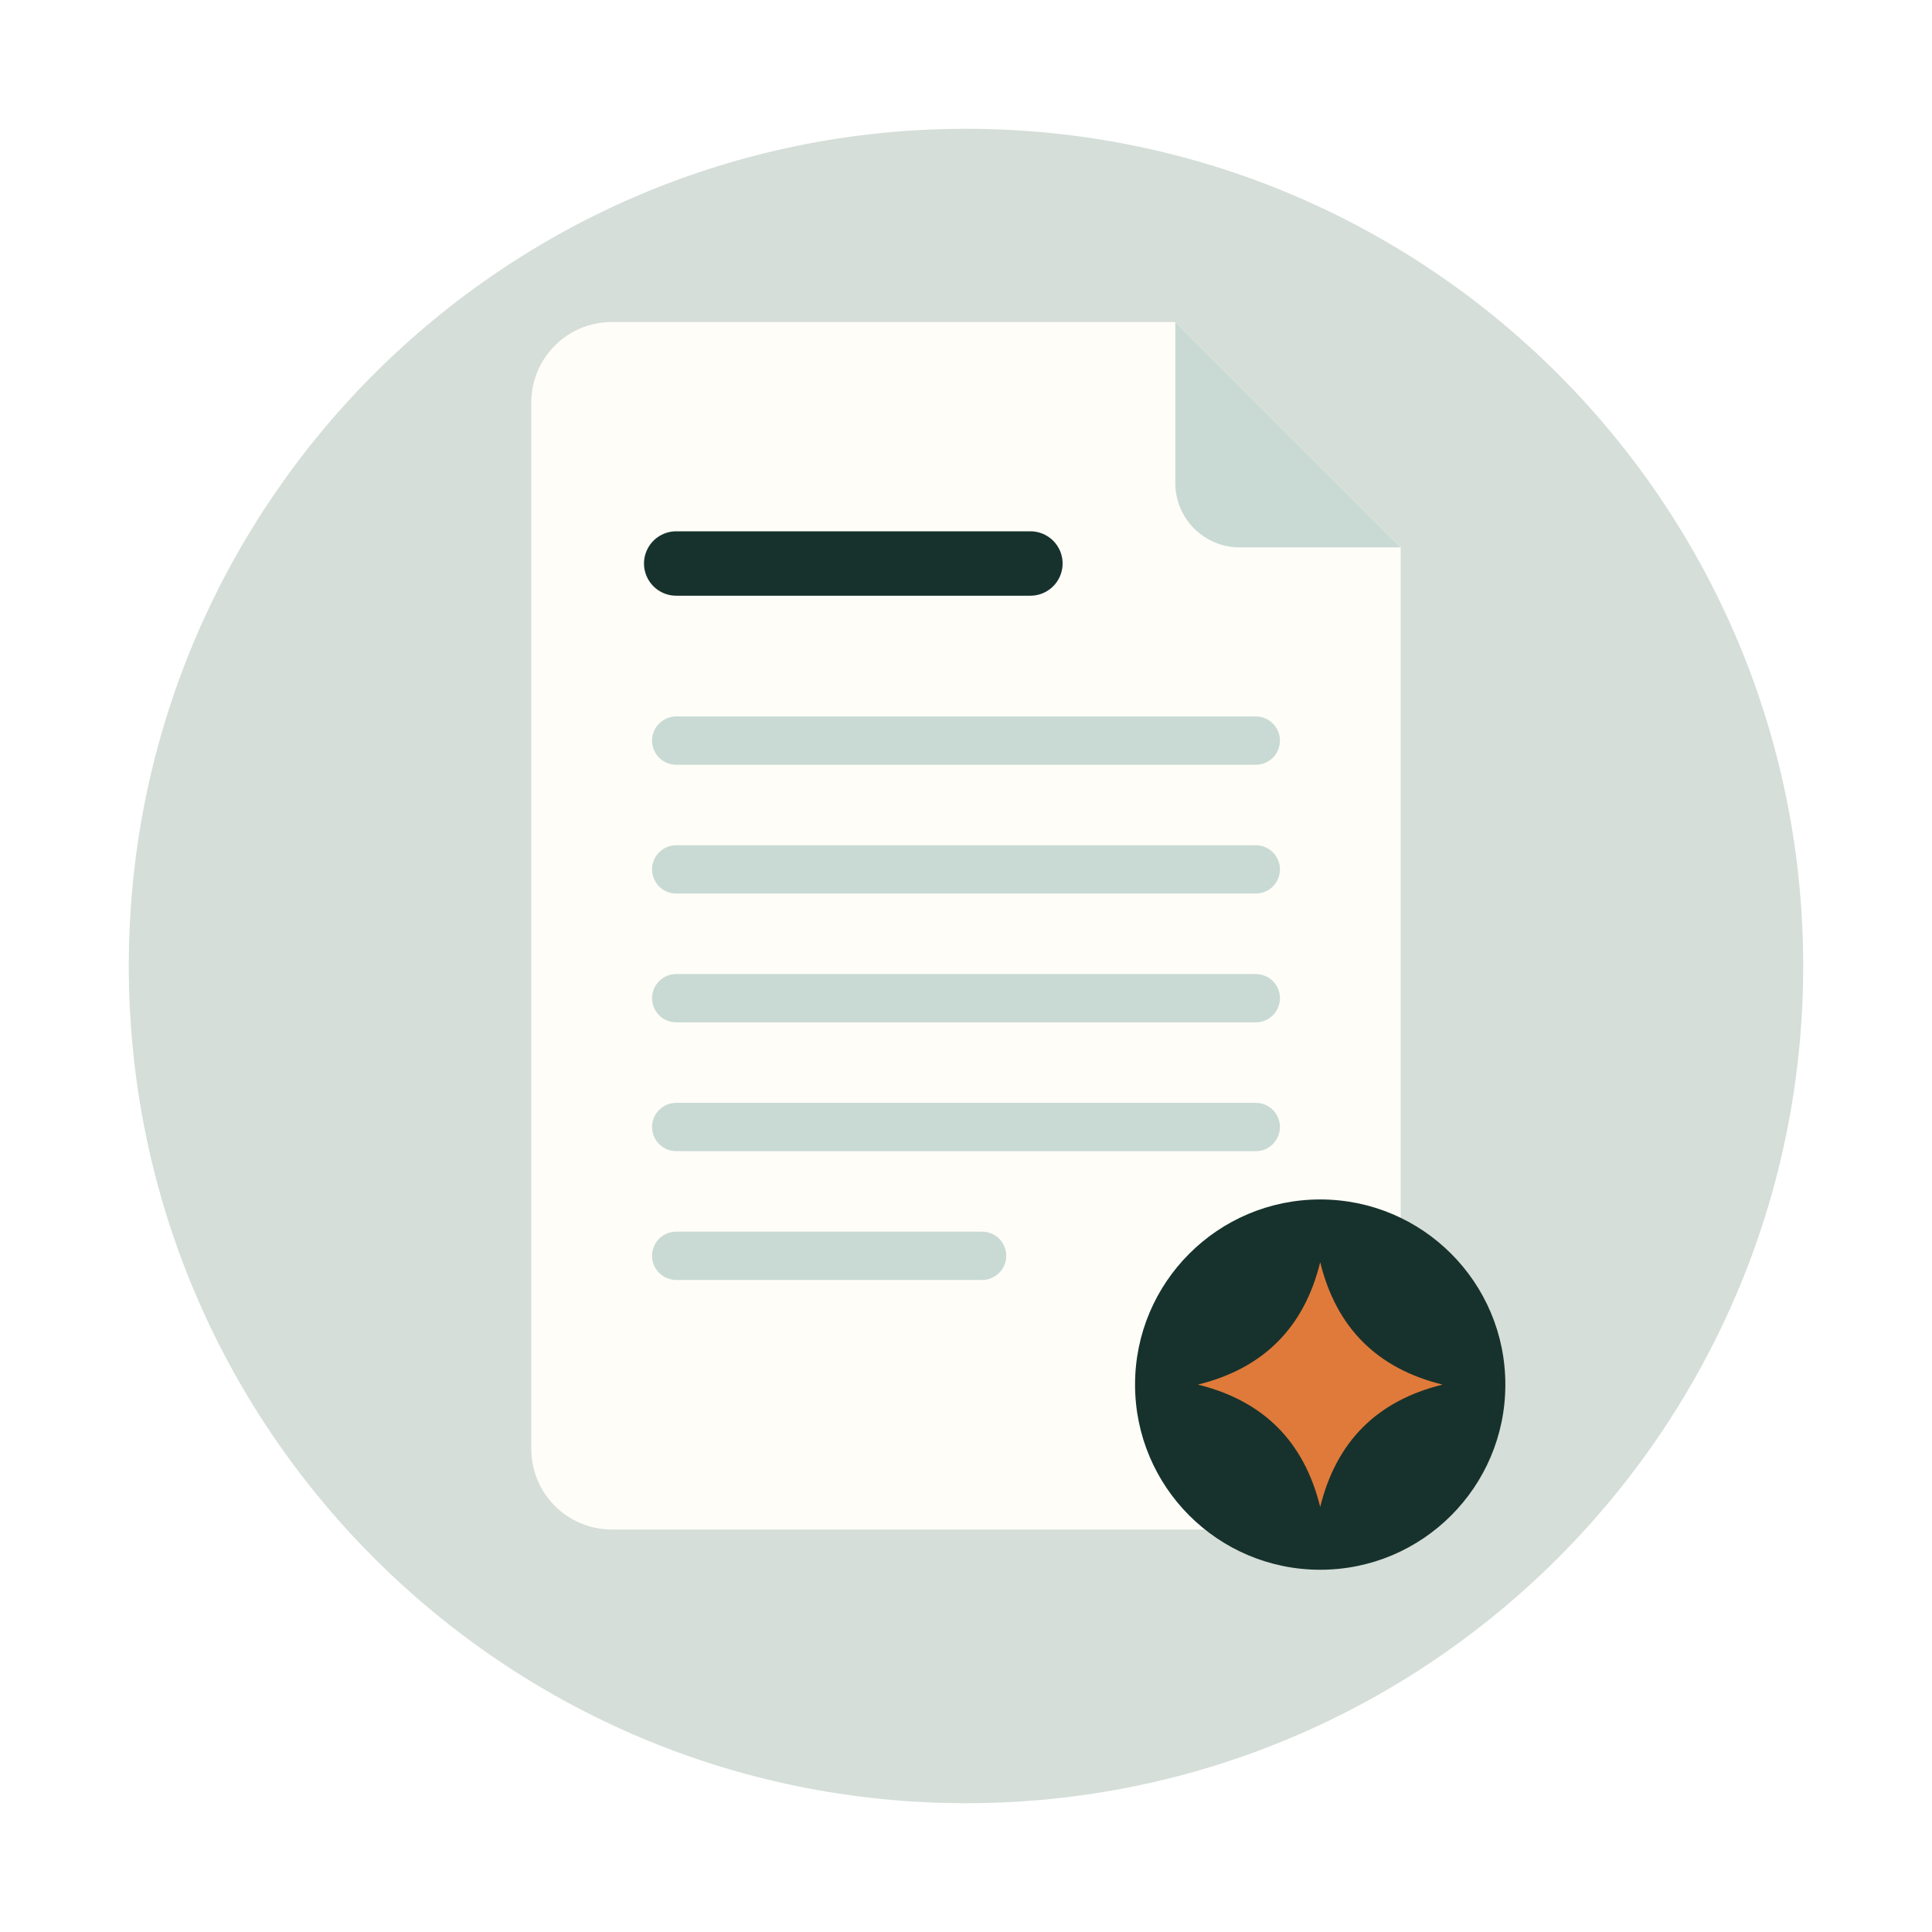
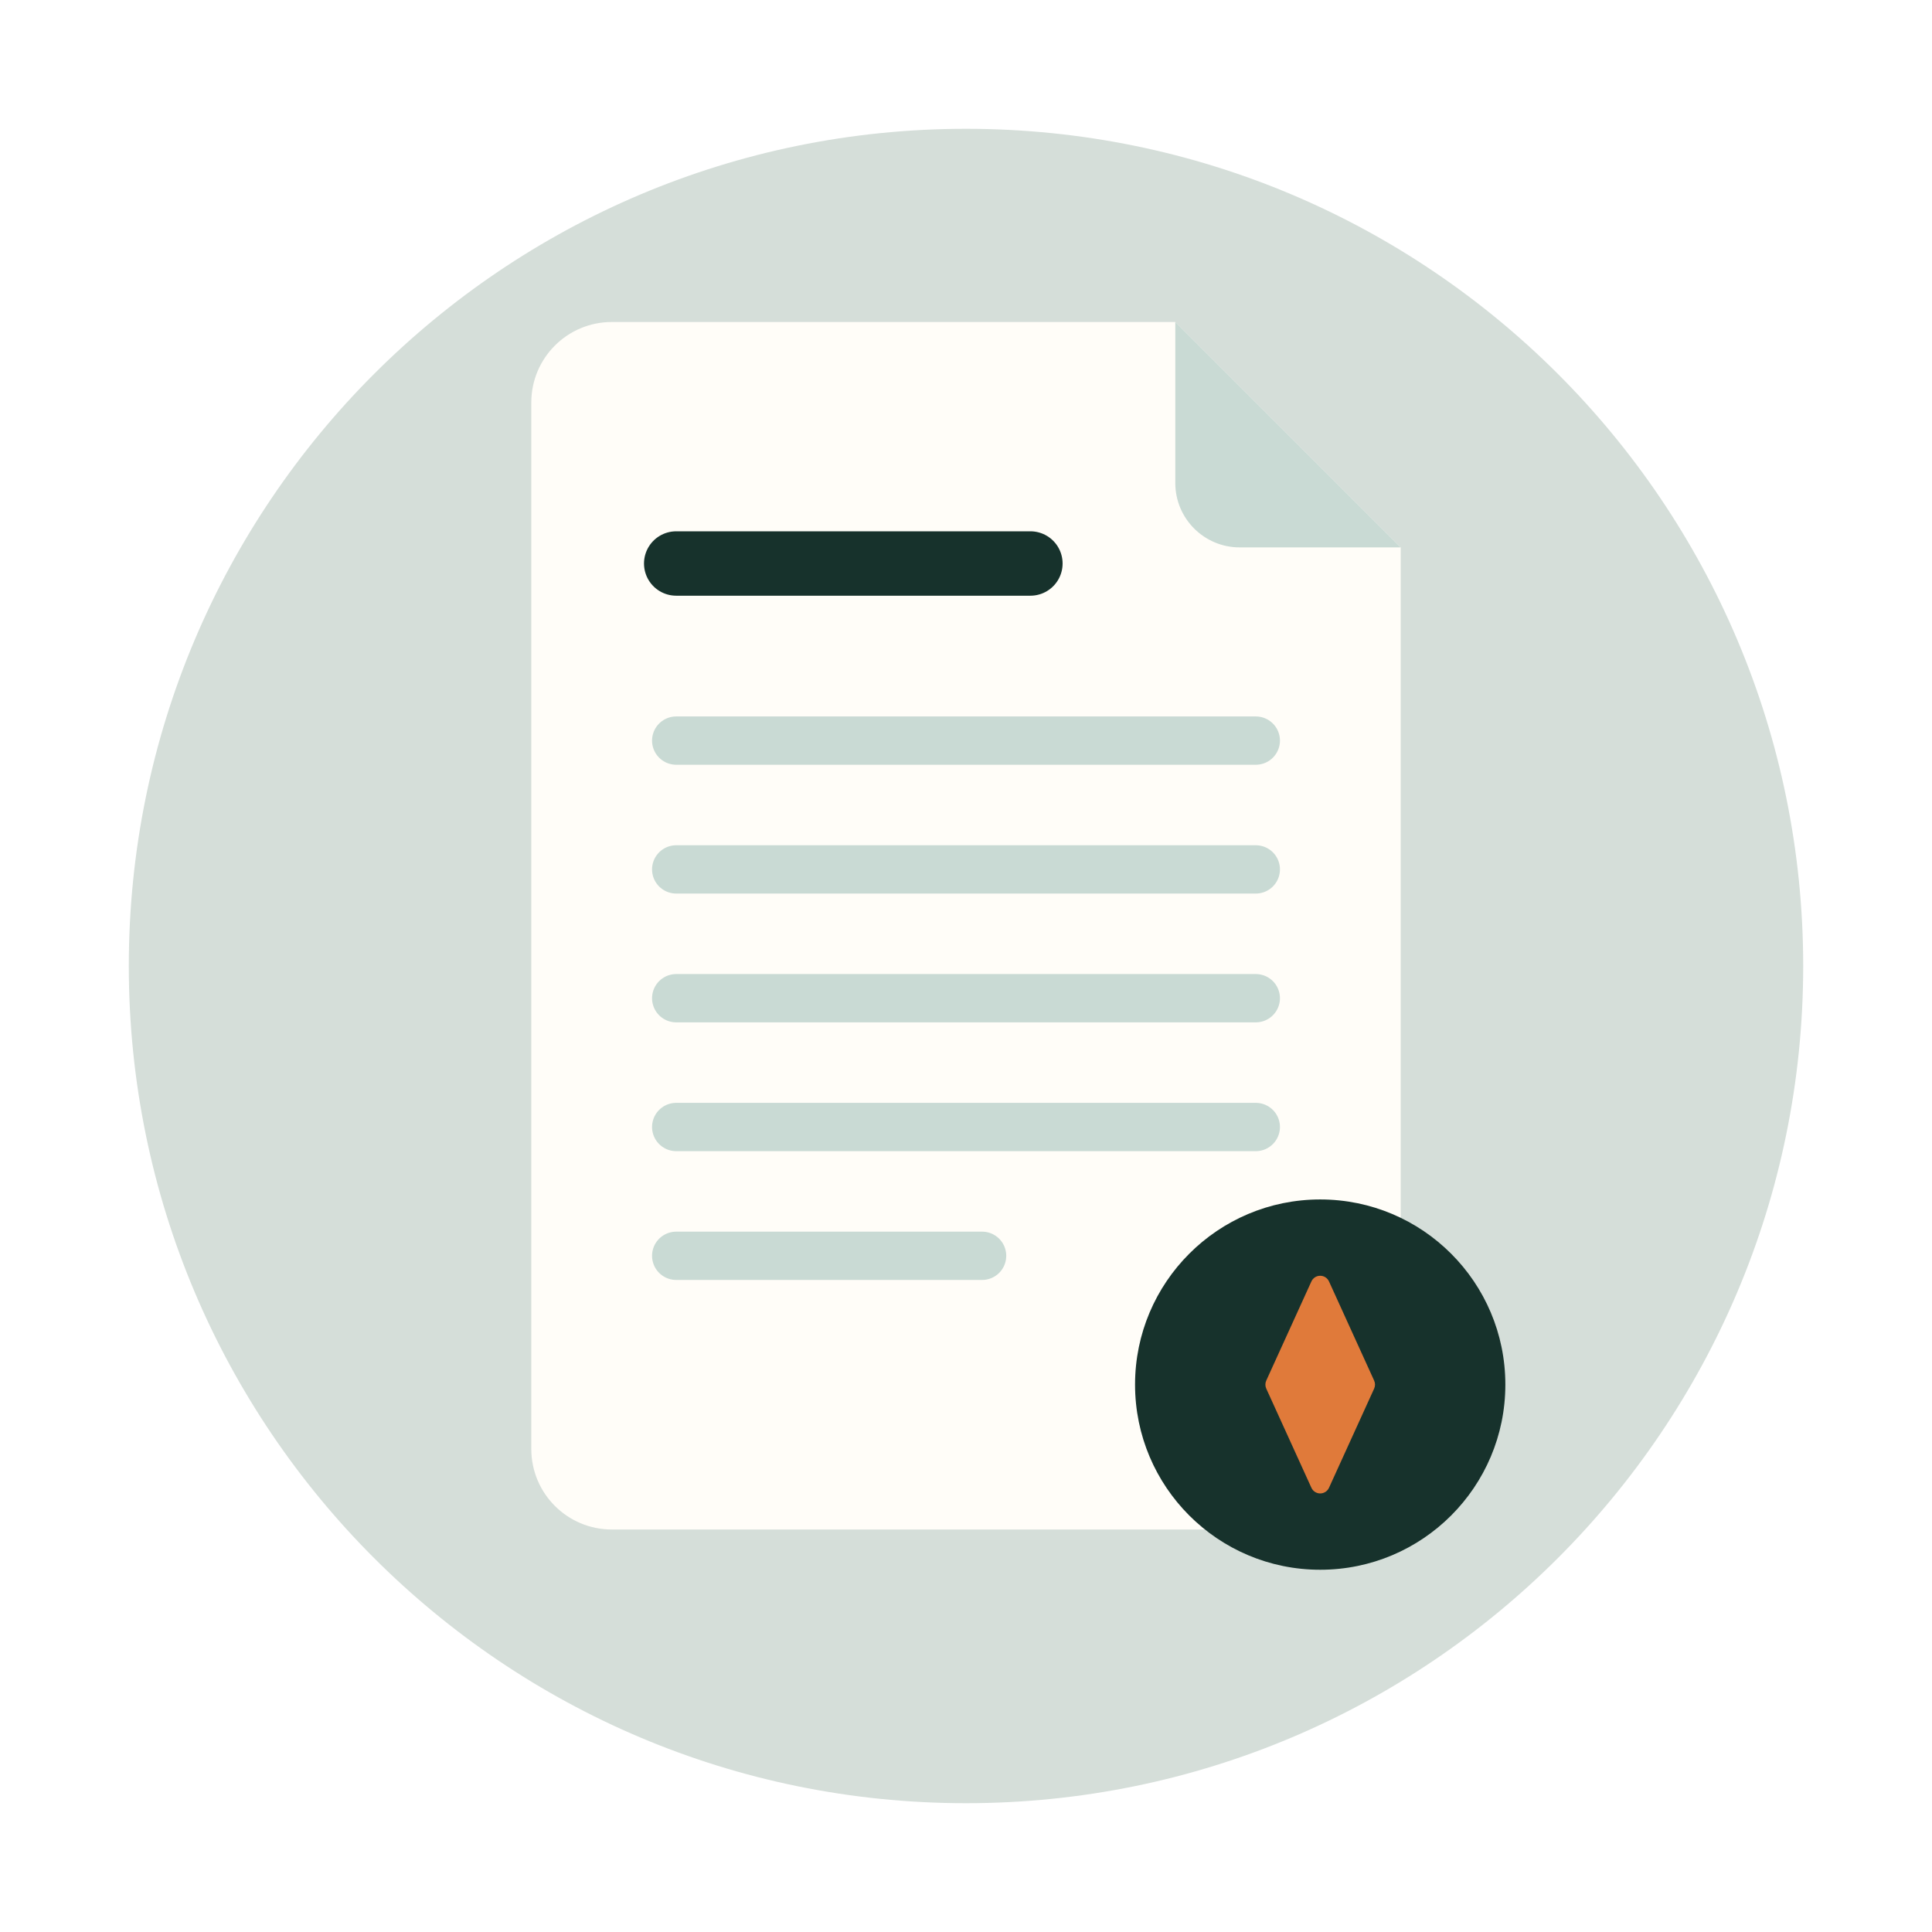
<svg xmlns="http://www.w3.org/2000/svg" viewBox="0 0 240 240" width="240" height="240">
  <circle cx="120" cy="120" r="104" fill="#D5DED9" />
  <path d="M76 40H146L174 68V180A10 10 0 0 1 164 190H76A10 10 0 0 1 66 180V50A10 10 0 0 1 76 40Z" fill="#FFFDF8" />
  <path d="M146 40V60A8 8 0 0 0 154 68H174Z" fill="#C9DAD4" />
  <path d="M84 70L128 70" fill="none" stroke="#17322C" stroke-width="8" stroke-linecap="round" stroke-linejoin="round" />
  <path d="M84 92L156 92" fill="none" stroke="#C9DAD4" stroke-width="6" stroke-linecap="round" stroke-linejoin="round" />
  <path d="M84 108L156 108" fill="none" stroke="#C9DAD4" stroke-width="6" stroke-linecap="round" stroke-linejoin="round" />
  <path d="M84 124L156 124" fill="none" stroke="#C9DAD4" stroke-width="6" stroke-linecap="round" stroke-linejoin="round" />
  <path d="M84 140L156 140" fill="none" stroke="#C9DAD4" stroke-width="6" stroke-linecap="round" stroke-linejoin="round" />
  <path d="M84 156L122 156" fill="none" stroke="#C9DAD4" stroke-width="6" stroke-linecap="round" stroke-linejoin="round" />
  <circle cx="164" cy="172" r="23" fill="#17322C" />
-   <path fill="#E07A3A" d="M164 156.8Q167 169 179.2 172Q167 175 164 187.2Q161 175 148.8 172Q161 169 164 156.8Z" />
+   <path fill="#E07A3A" d="M162.9 159.2A1.2 1.2 0 0 1 165.1 159.2L170.7 171.5A1.2 1.2 0 0 1 170.7 172.5L165.1 184.8A1.2 1.2 0 0 1 162.9 184.8L157.3 172.5A1.2 1.2 0 0 1 157.3 171.5Z" />
</svg>
